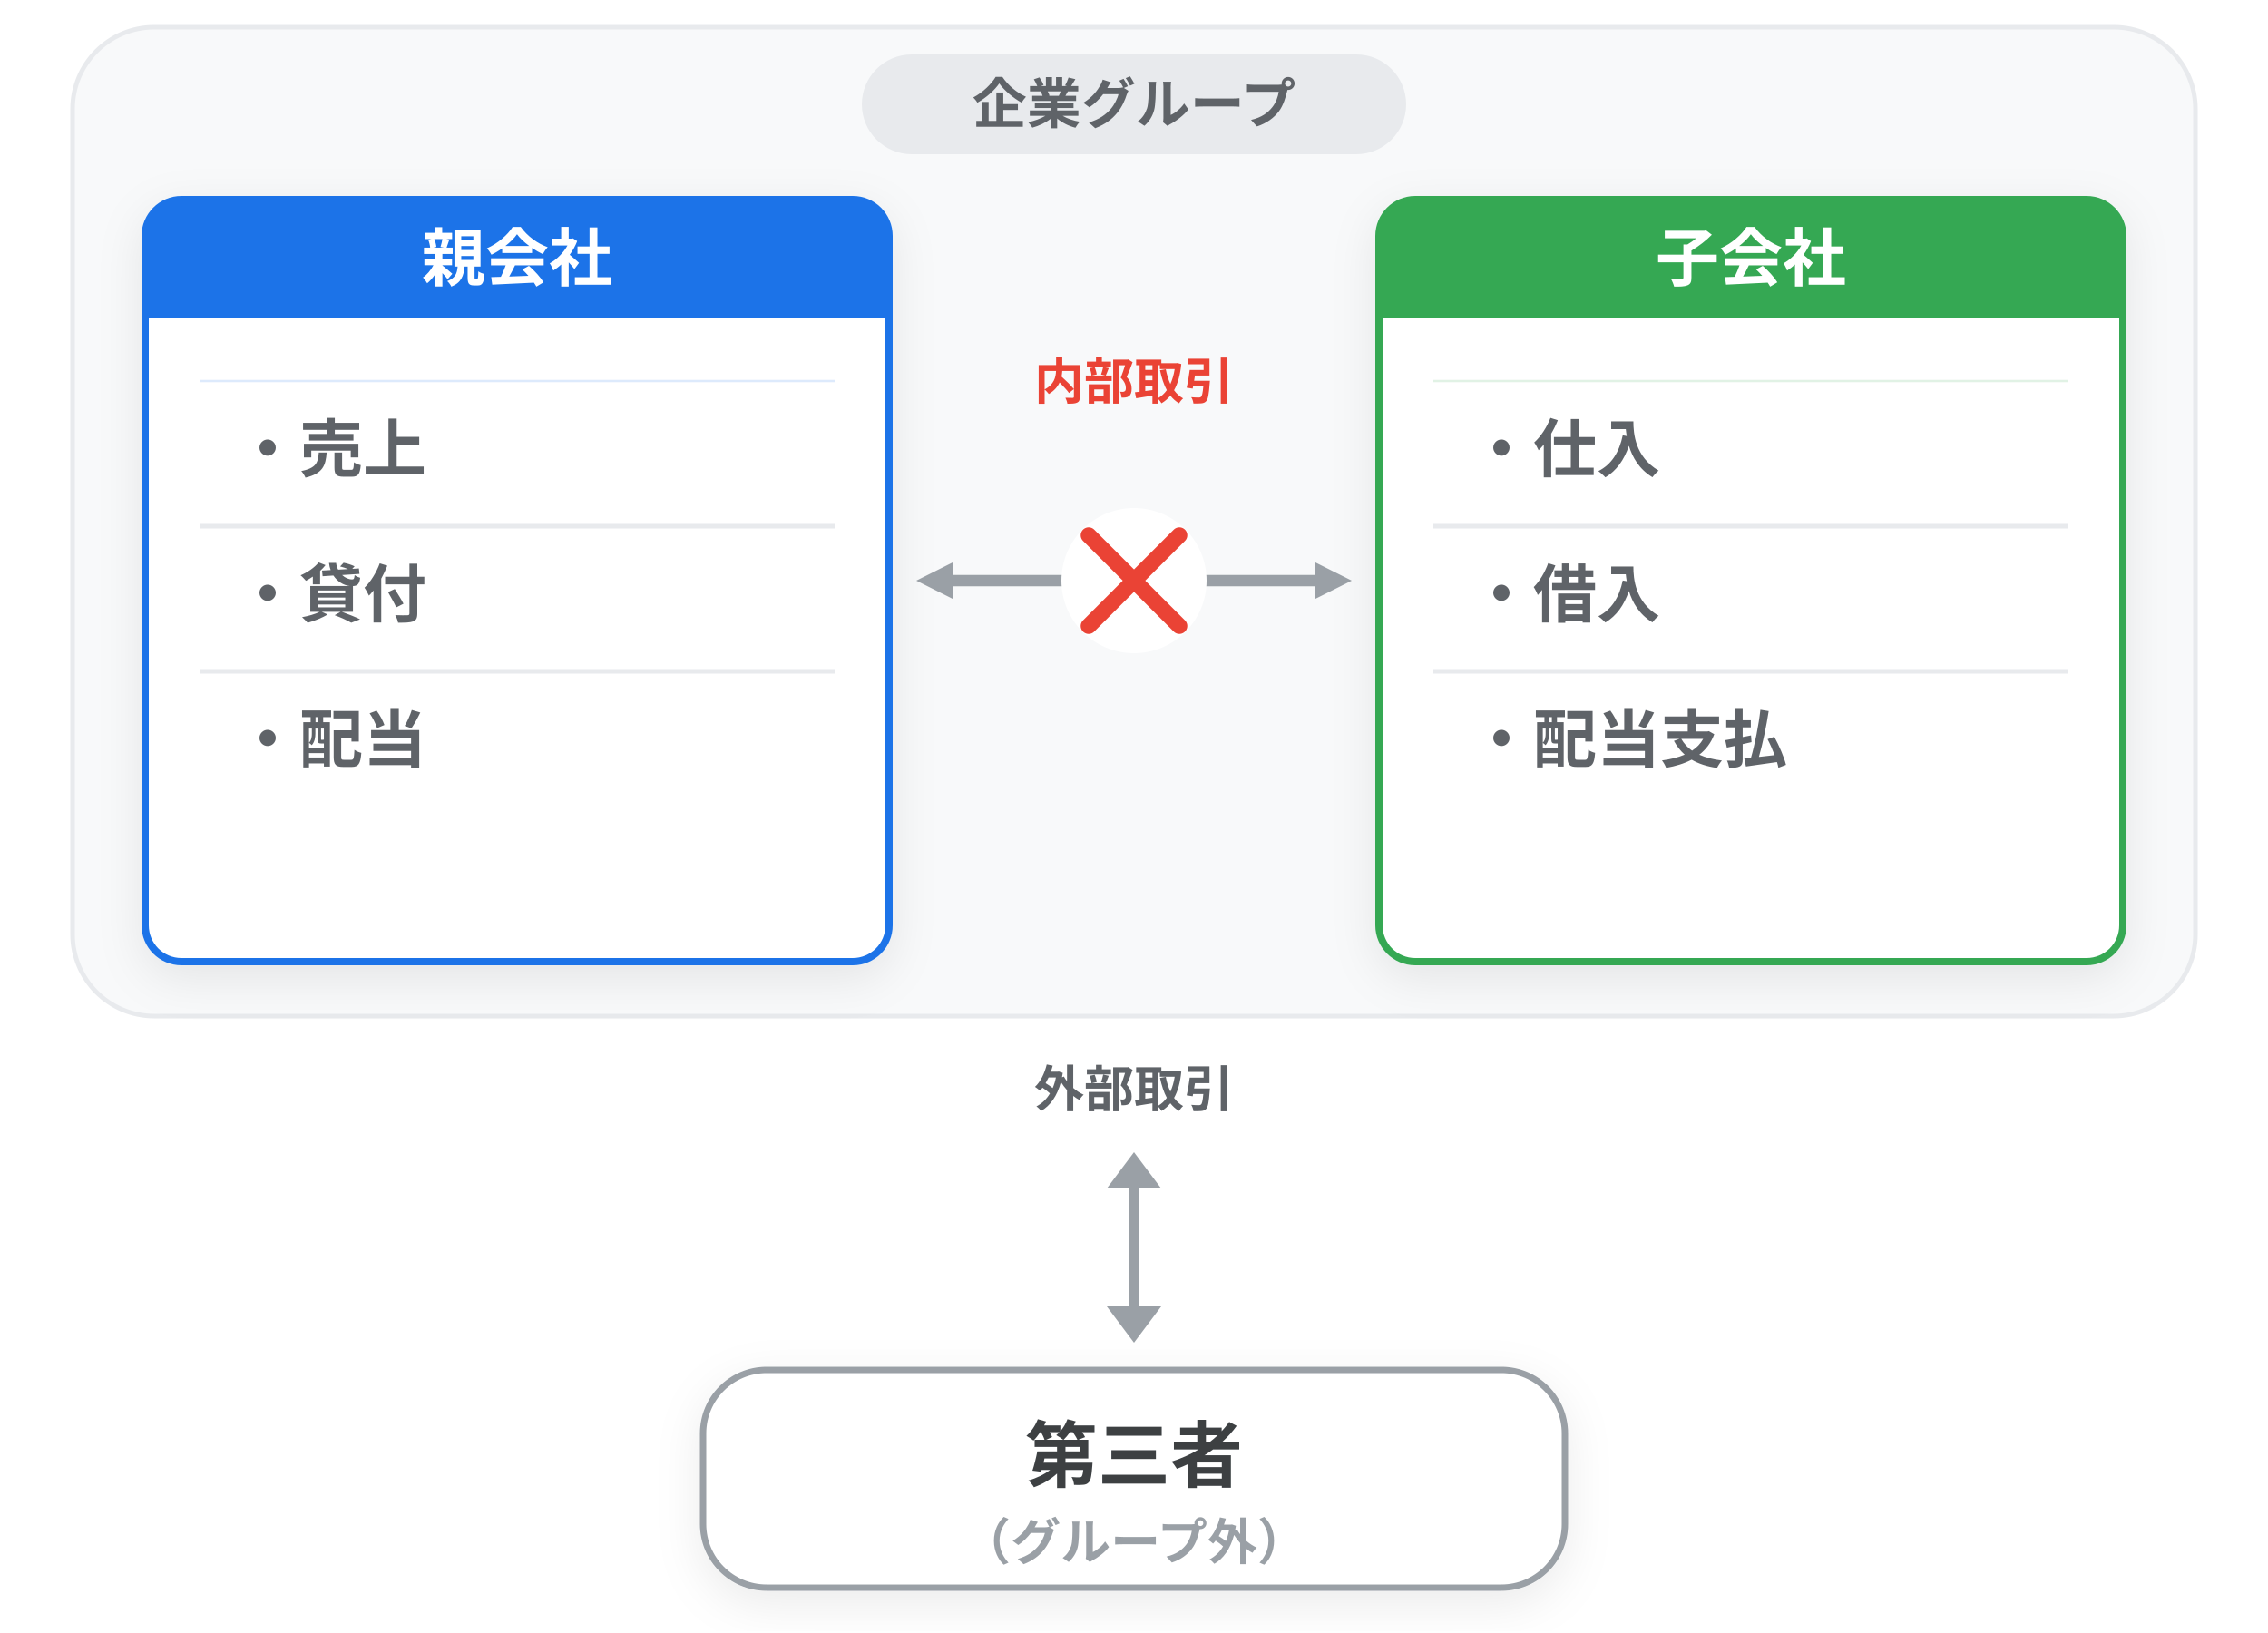
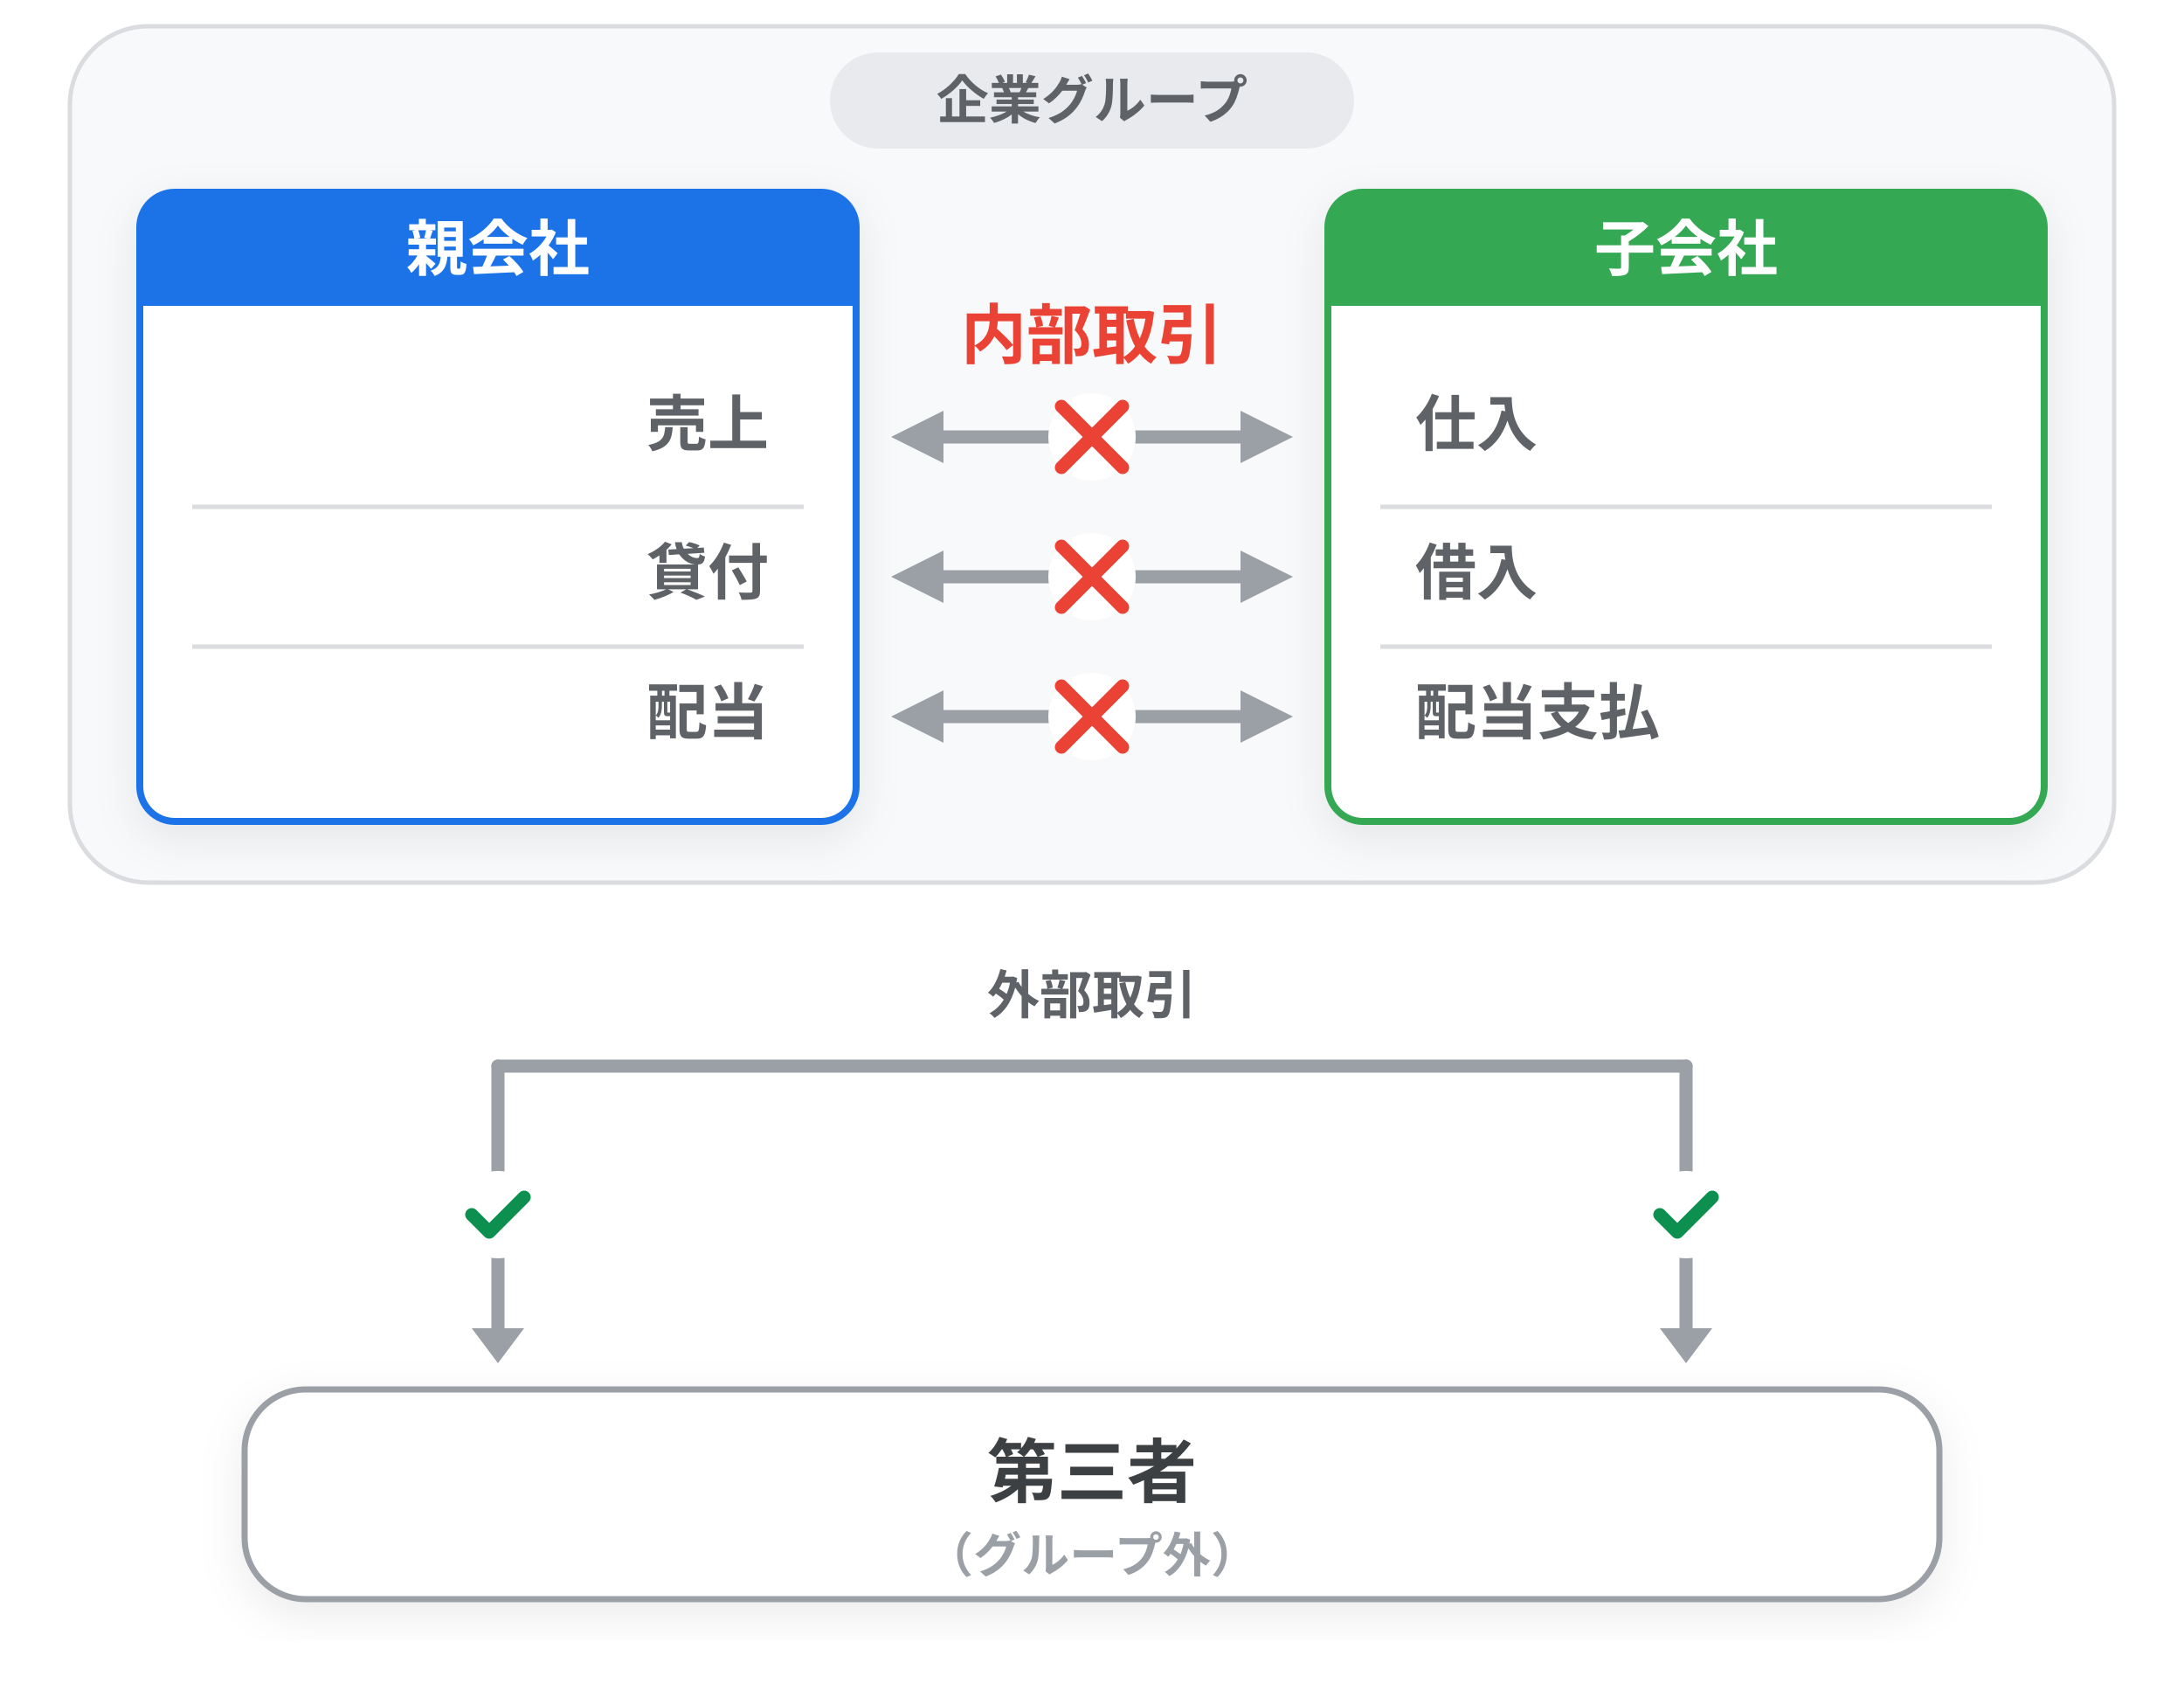
- <svg xmlns="http://www.w3.org/2000/svg" width="500" height="360" viewBox="0 0 500 360">
+ <svg xmlns="http://www.w3.org/2000/svg" width="500" height="390" viewBox="0 0 500 390">
  <defs>
    <style>
      .t { font-family: "Noto Sans JP", "Hiragino Sans", "Yu Gothic", "Meiryo", sans-serif; }
    </style>
    <filter id="s" x="-20%" y="-20%" width="140%" height="140%">
      <feDropShadow dx="0" dy="3" stdDeviation="5" flood-color="#202124" flood-opacity="0.08" />
    </filter>
+     <clipPath id="cardClip">
+       <rect width="164" height="144" rx="8" />
+     </clipPath>
  </defs>
-   <rect width="500" height="360" fill="#ffffff" />
-   <rect x="16" y="6" width="468" height="218" rx="18" fill="#f8f9fa" stroke="#e8eaed" stroke-width="1" />
+   <rect width="500" height="390" fill="#ffffff" />
+   <rect x="16" y="6" width="468" height="196" rx="18" fill="#f8f9fa" stroke="#dadce0" stroke-width="1" />
  <rect x="190" y="12" width="120" height="22" rx="11" fill="#e8eaed" />
  <text class="t" x="250" y="23" text-anchor="middle" dominant-baseline="middle" font-size="12" font-weight="800" fill="#5f6368">企業グループ</text>
  <g transform="translate(32, 44)" filter="url(#s)">
-     <rect width="164" height="168" rx="8" fill="#fff" stroke="#1a73e8" stroke-width="1.6" />
-     <rect width="164" height="26" rx="8" fill="#1a73e8" />
-     <rect y="16" width="164" height="10" fill="#1a73e8" />
+     <rect width="164" height="144" rx="8" fill="#fff" stroke="#1a73e8" stroke-width="1.6" />
+     <rect width="164" height="26" fill="#1a73e8" clip-path="url(#cardClip)" />
    <text class="t" x="82" y="13" text-anchor="middle" dominant-baseline="middle" font-size="14" font-weight="800" fill="#fff">親会社</text>
-     <line x1="12" y1="40" x2="152" y2="40" stroke="#1a73e8" stroke-width="0.5" opacity="0.15" />
-     <text class="t" x="20" y="60" font-size="14" font-weight="700" fill="#5f6368">・売上</text>
-     <line x1="12" y1="72" x2="152" y2="72" stroke="#e8eaed" stroke-width="1" />
-     <text class="t" x="20" y="92" font-size="14" font-weight="700" fill="#5f6368">・貸付</text>
-     <line x1="12" y1="104" x2="152" y2="104" stroke="#e8eaed" stroke-width="1" />
-     <text class="t" x="20" y="124" font-size="14" font-weight="700" fill="#5f6368">・配当</text>
+     <text class="t" x="144" y="58" text-anchor="end" font-size="14" font-weight="700" fill="#5f6368">売上</text>
+     <line x1="12" y1="72" x2="152" y2="72" stroke="#dadce0" stroke-width="1" />
+     <text class="t" x="144" y="92" text-anchor="end" font-size="14" font-weight="700" fill="#5f6368">貸付</text>
+     <line x1="12" y1="104" x2="152" y2="104" stroke="#dadce0" stroke-width="1" />
+     <text class="t" x="144" y="124" text-anchor="end" font-size="14" font-weight="700" fill="#5f6368">配当</text>
  </g>
  <g transform="translate(304, 44)" filter="url(#s)">
-     <rect width="164" height="168" rx="8" fill="#fff" stroke="#34a853" stroke-width="1.6" />
-     <rect width="164" height="26" rx="8" fill="#34a853" />
-     <rect y="16" width="164" height="10" fill="#34a853" />
+     <rect width="164" height="144" rx="8" fill="#fff" stroke="#34a853" stroke-width="1.6" />
+     <rect width="164" height="26" fill="#34a853" clip-path="url(#cardClip)" />
    <text class="t" x="82" y="13" text-anchor="middle" dominant-baseline="middle" font-size="14" font-weight="800" fill="#fff">子会社</text>
-     <line x1="12" y1="40" x2="152" y2="40" stroke="#34a853" stroke-width="0.5" opacity="0.15" />
-     <text class="t" x="20" y="60" font-size="14" font-weight="700" fill="#5f6368">・仕入</text>
-     <line x1="12" y1="72" x2="152" y2="72" stroke="#e8eaed" stroke-width="1" />
-     <text class="t" x="20" y="92" font-size="14" font-weight="700" fill="#5f6368">・借入</text>
-     <line x1="12" y1="104" x2="152" y2="104" stroke="#e8eaed" stroke-width="1" />
-     <text class="t" x="20" y="124" font-size="14" font-weight="700" fill="#5f6368">・配当支払</text>
+     <text class="t" x="20" y="58" font-size="14" font-weight="700" fill="#5f6368">仕入</text>
+     <line x1="12" y1="72" x2="152" y2="72" stroke="#dadce0" stroke-width="1" />
+     <text class="t" x="20" y="92" font-size="14" font-weight="700" fill="#5f6368">借入</text>
+     <line x1="12" y1="104" x2="152" y2="104" stroke="#dadce0" stroke-width="1" />
+     <text class="t" x="20" y="124" font-size="14" font-weight="700" fill="#5f6368">配当支払</text>
  </g>
-   <text class="t" x="250" y="88" text-anchor="middle" font-size="11" font-weight="800" fill="#ea4335">内部取引</text>
-   <polygon points="202,128 210,124 210,132" fill="#9aa0a6" />
-   <line x1="210" y1="128" x2="290" y2="128" stroke="#9aa0a6" stroke-width="2.5" stroke-linecap="round" />
-   <polygon points="298,128 290,124 290,132" fill="#9aa0a6" />
-   <circle cx="250" cy="128" r="16" fill="#fff" />
-   <line x1="240" y1="118" x2="260" y2="138" stroke="#ea4335" stroke-width="3.5" stroke-linecap="round" />
-   <line x1="260" y1="118" x2="240" y2="138" stroke="#ea4335" stroke-width="3.5" stroke-linecap="round" />
-   <text class="t" x="250" y="244" text-anchor="middle" font-size="11" font-weight="800" fill="#5f6368">外部取引</text>
-   <polygon points="250,254 244,262 256,262" fill="#9aa0a6" />
-   <line x1="250" y1="262" x2="250" y2="288" stroke="#9aa0a6" stroke-width="2" />
-   <polygon points="250,296 244,288 256,288" fill="#9aa0a6" />
-   <g transform="translate(155, 302)" filter="url(#s)">
-     <rect width="190" height="48" rx="14" fill="#fff" stroke="#9aa0a6" stroke-width="1.4" />
-     <text class="t" x="95" y="19" text-anchor="middle" dominant-baseline="middle" font-size="16" font-weight="900" fill="#3c4043">第三者</text>
-     <text class="t" x="95" y="38" text-anchor="middle" dominant-baseline="middle" font-size="11" font-weight="700" fill="#9aa0a6">（グループ外）</text>
+   <text class="t" x="250" y="82" text-anchor="middle" font-size="15" font-weight="800" fill="#ea4335">内部取引</text>
+   <polygon points="204,100 216,94 216,106" fill="#9aa0a6" />
+   <line x1="216" y1="100" x2="284" y2="100" stroke="#9aa0a6" stroke-width="3" stroke-linecap="round" />
+   <polygon points="296,100 284,94 284,106" fill="#9aa0a6" />
+   <circle cx="250" cy="100" r="10" fill="#fff" />
+   <line x1="243" y1="93" x2="257" y2="107" stroke="#ea4335" stroke-width="3" stroke-linecap="round" />
+   <line x1="257" y1="93" x2="243" y2="107" stroke="#ea4335" stroke-width="3" stroke-linecap="round" />
+   <polygon points="204,132 216,126 216,138" fill="#9aa0a6" />
+   <line x1="216" y1="132" x2="284" y2="132" stroke="#9aa0a6" stroke-width="3" stroke-linecap="round" />
+   <polygon points="296,132 284,126 284,138" fill="#9aa0a6" />
+   <circle cx="250" cy="132" r="10" fill="#fff" />
+   <line x1="243" y1="125" x2="257" y2="139" stroke="#ea4335" stroke-width="3" stroke-linecap="round" />
+   <line x1="257" y1="125" x2="243" y2="139" stroke="#ea4335" stroke-width="3" stroke-linecap="round" />
+   <polygon points="204,164 216,158 216,170" fill="#9aa0a6" />
+   <line x1="216" y1="164" x2="284" y2="164" stroke="#9aa0a6" stroke-width="3" stroke-linecap="round" />
+   <polygon points="296,164 284,158 284,170" fill="#9aa0a6" />
+   <circle cx="250" cy="164" r="10" fill="#fff" />
+   <line x1="243" y1="157" x2="257" y2="171" stroke="#ea4335" stroke-width="3" stroke-linecap="round" />
+   <line x1="257" y1="157" x2="243" y2="171" stroke="#ea4335" stroke-width="3" stroke-linecap="round" />
+   <text class="t" x="250" y="232" text-anchor="middle" font-size="12" font-weight="800" fill="#5f6368">外部取引</text>
+   <line x1="114" y1="244" x2="386" y2="244" stroke="#9aa0a6" stroke-width="3" stroke-linecap="round" />
+   <line x1="114" y1="244" x2="114" y2="304" stroke="#9aa0a6" stroke-width="3" stroke-linecap="round" />
+   <polygon points="114,312 108,304 120,304" fill="#9aa0a6" />
+   <circle cx="114" cy="278" r="10" fill="#fff" />
+   <path d="M108,278 L112,282 L120,274" stroke="#0d904f" stroke-width="3" fill="none" stroke-linecap="round" stroke-linejoin="round" />
+   <line x1="386" y1="244" x2="386" y2="304" stroke="#9aa0a6" stroke-width="3" stroke-linecap="round" />
+   <polygon points="386,312 380,304 392,304" fill="#9aa0a6" />
+   <circle cx="386" cy="278" r="10" fill="#fff" />
+   <path d="M380,278 L384,282 L392,274" stroke="#0d904f" stroke-width="3" fill="none" stroke-linecap="round" stroke-linejoin="round" />
+   <g transform="translate(56, 318)" filter="url(#s)">
+     <rect width="388" height="48" rx="14" fill="#fff" stroke="#9aa0a6" stroke-width="1.4" />
+     <text class="t" x="194" y="19" text-anchor="middle" dominant-baseline="middle" font-size="16" font-weight="900" fill="#3c4043">第三者</text>
+     <text class="t" x="194" y="38" text-anchor="middle" dominant-baseline="middle" font-size="11" font-weight="700" fill="#9aa0a6">（グループ外）</text>
  </g>
</svg>
